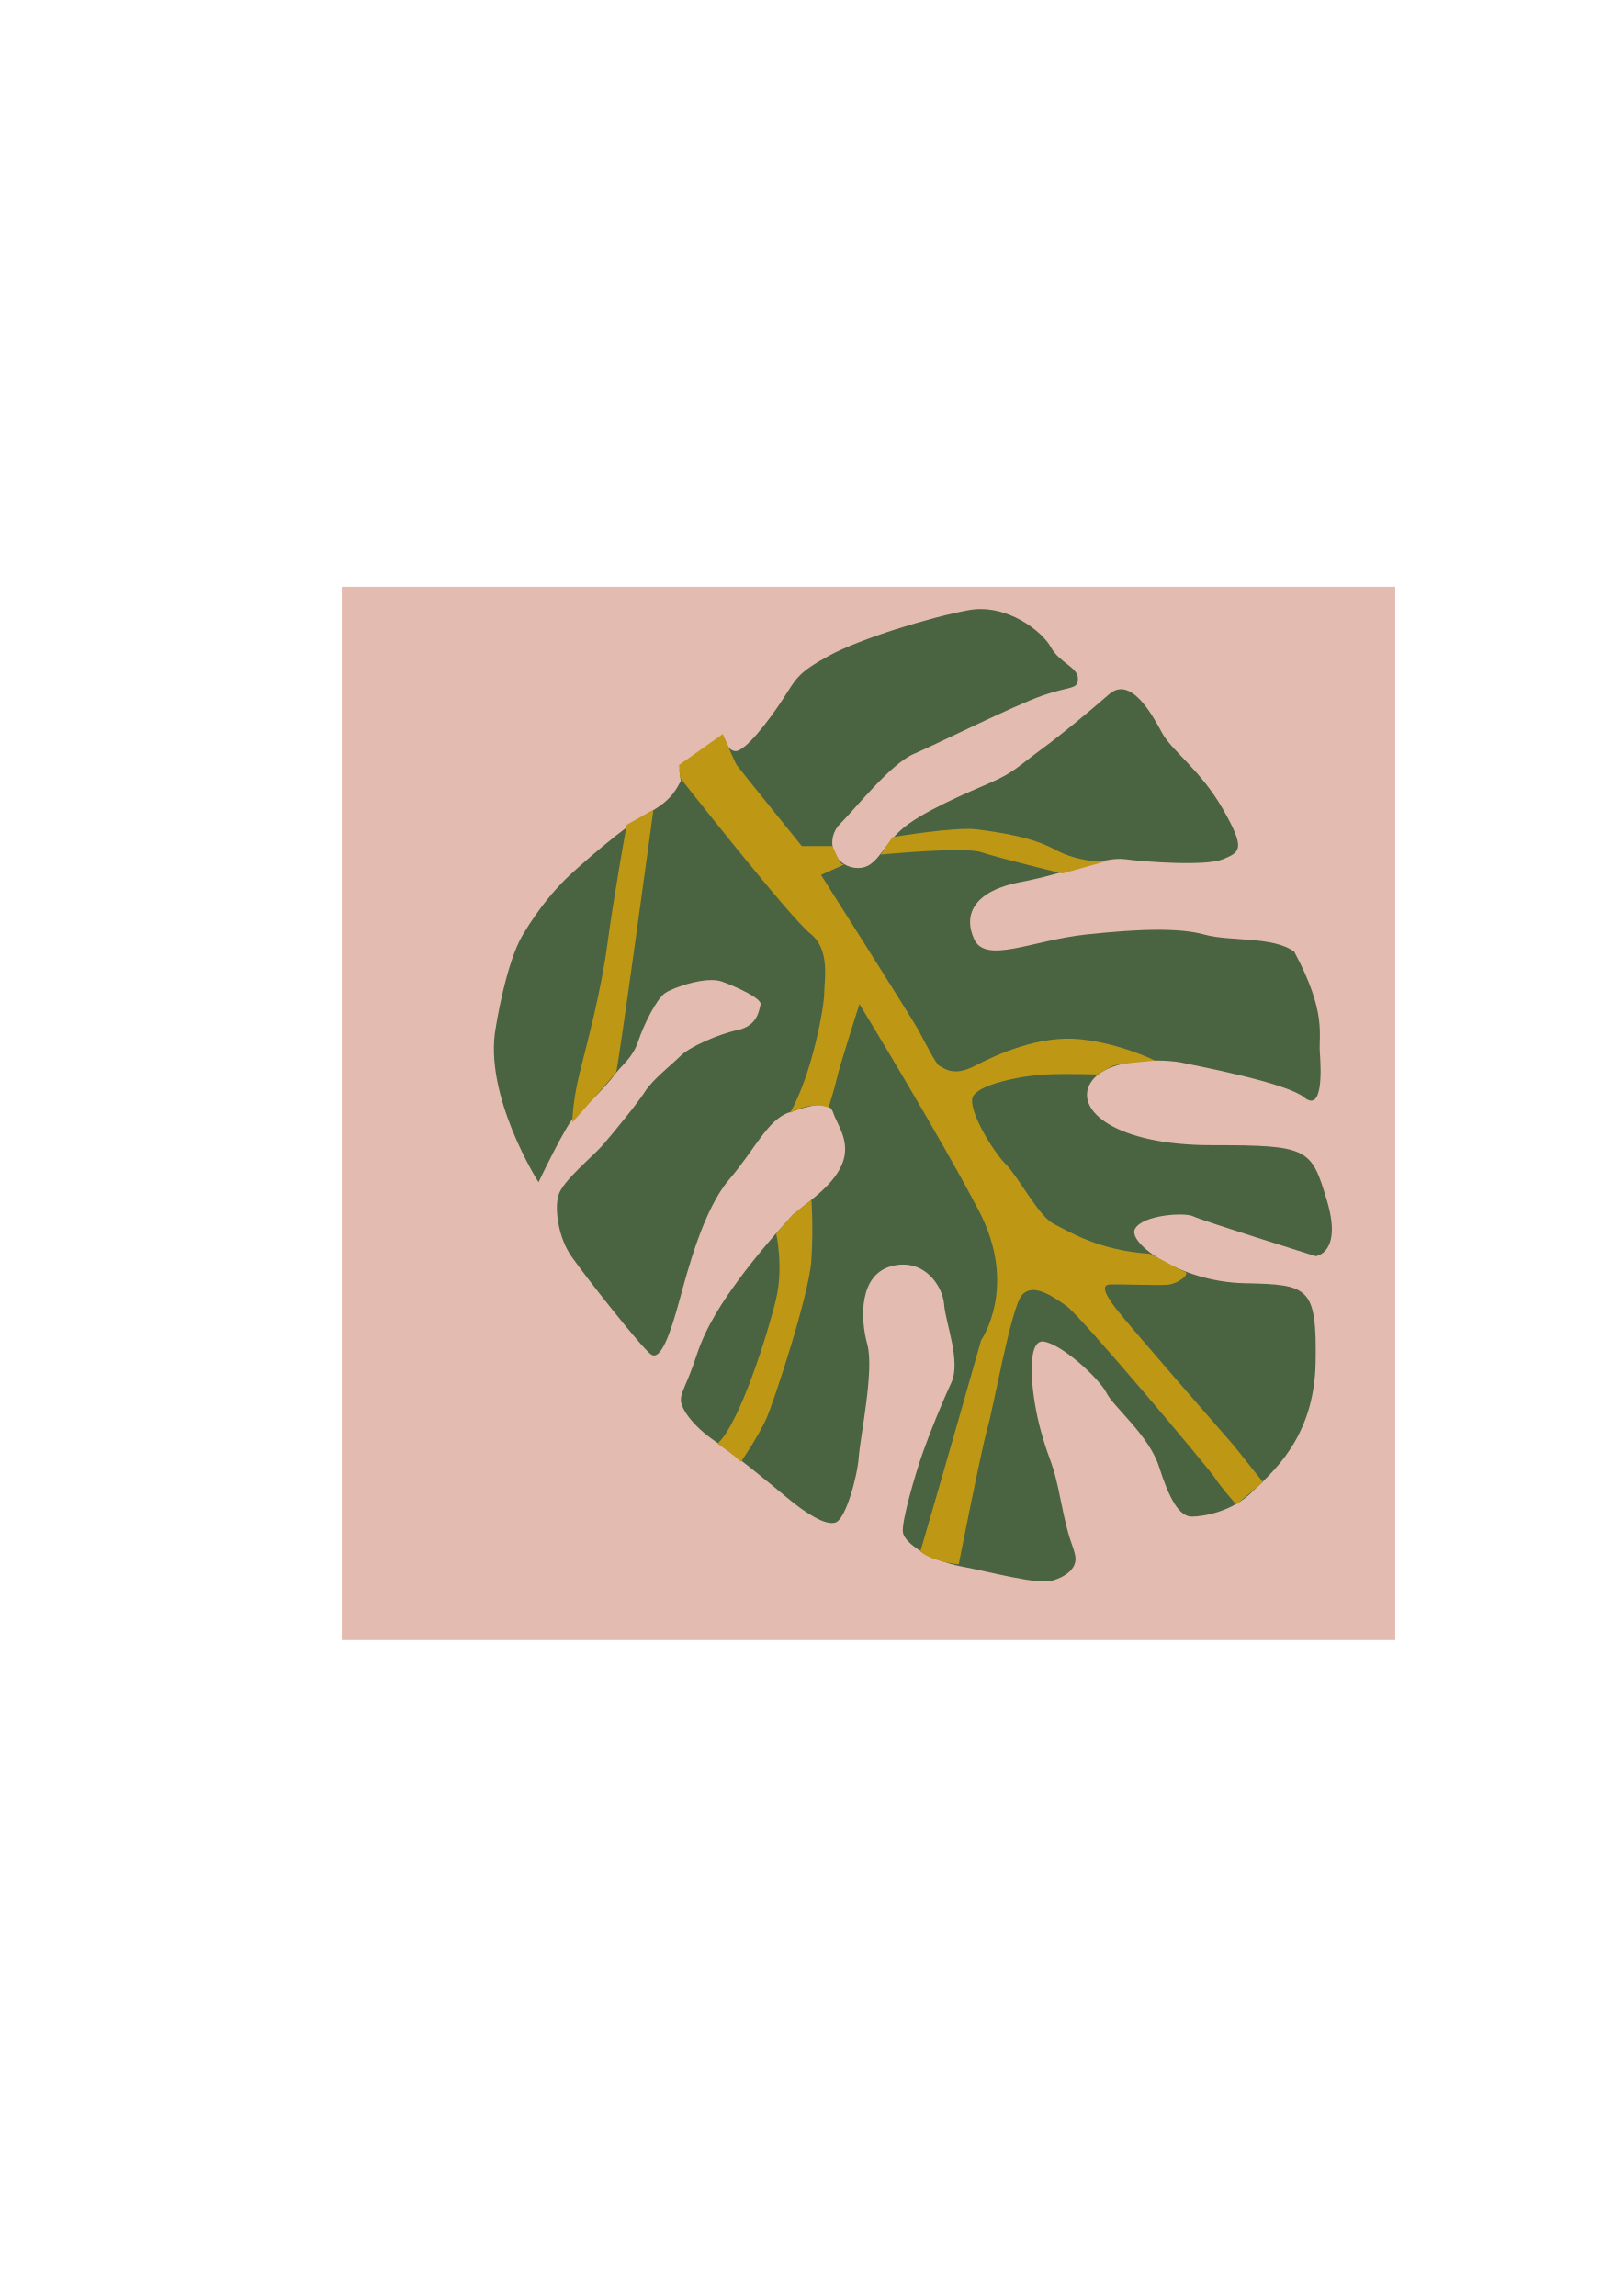
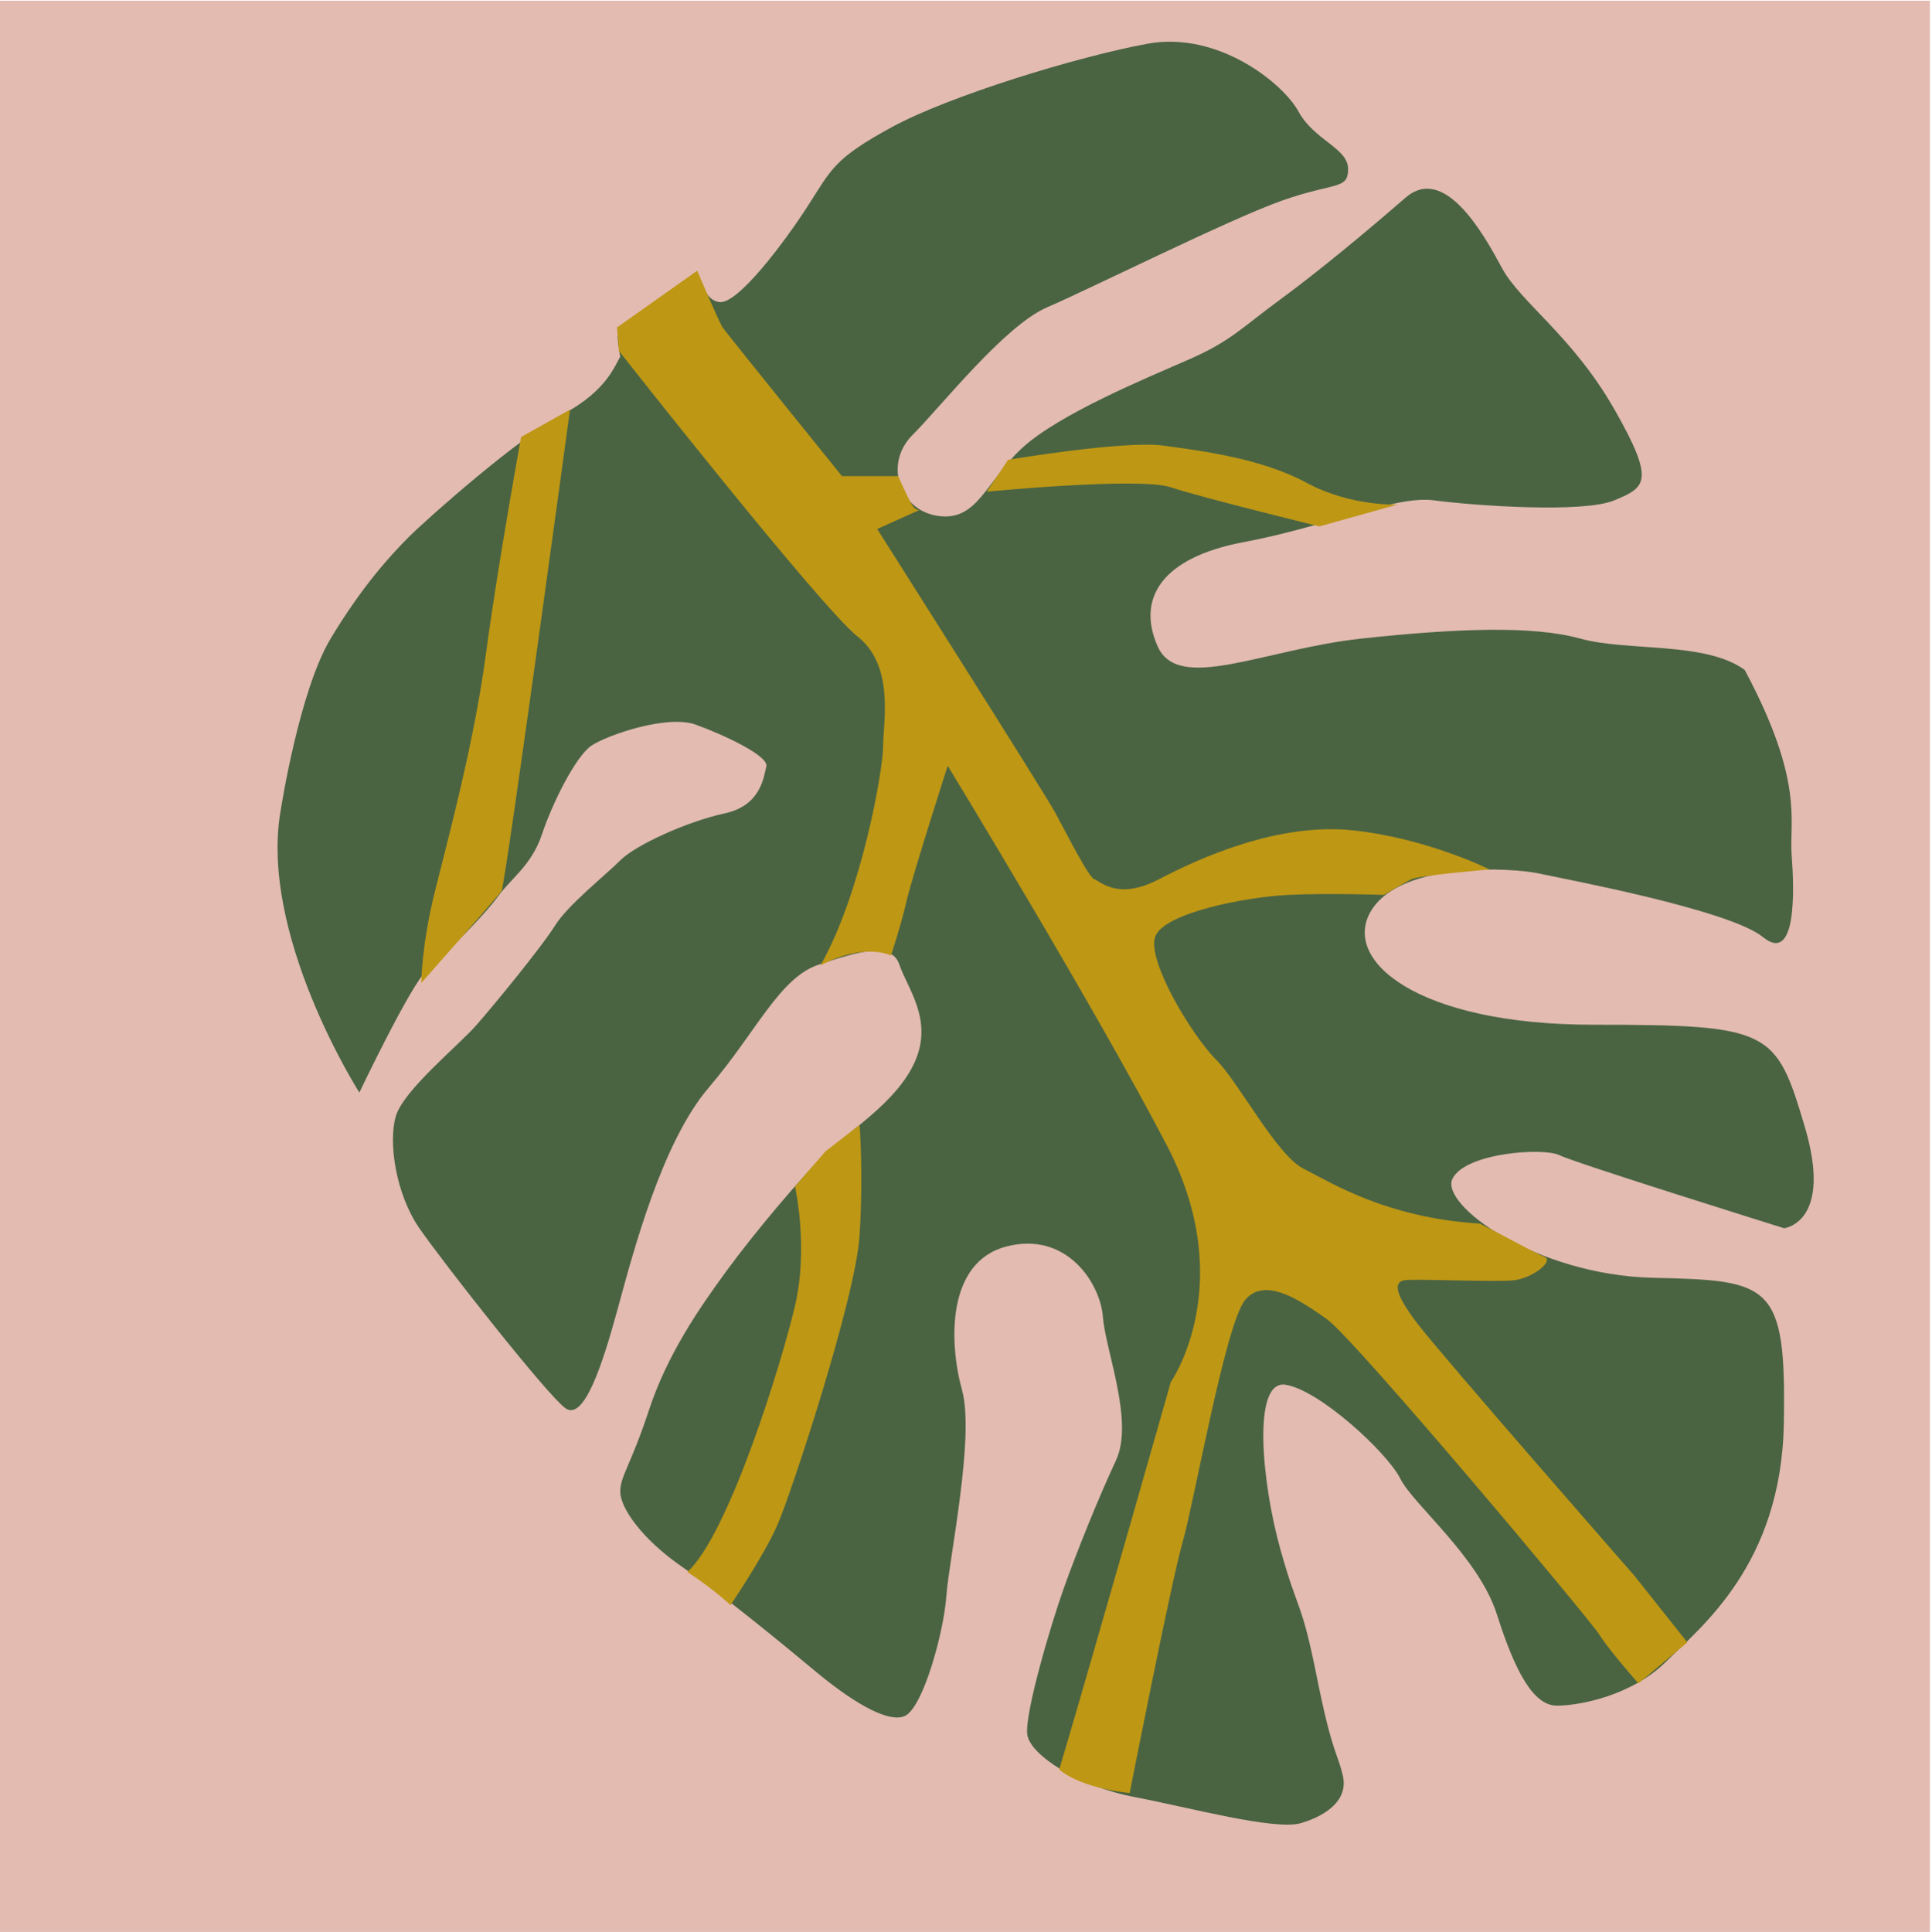
- <svg xmlns="http://www.w3.org/2000/svg" id="Camada_3" version="1.1" viewBox="0 0 595.28 841.89">
+ <svg xmlns="http://www.w3.org/2000/svg" id="Camada_1" version="1.1" viewBox="0 0 566.93 566.93">
  <defs>
    <style>
      .st0 {
        fill: #4a6442;
      }

      .st1 {
        fill: #be9714;
      }

      .st2 {
        fill: #e3bbb1;
      }
    </style>
  </defs>
-   <rect class="st2" x="125.3" y="215.16" width="386.22" height="386.22" />
-   <g id="Camada_2">
-     <path class="st0" d="M249.6,286.37c-1.04,1.57-2.61,6.78-11.48,11.48s-27.13,20.87-30.78,24.52-9.39,9.91-15.65,20.35c-6.26,10.43-9.91,33.91-9.91,33.91-4.7,24.99,15.65,56.87,15.65,56.87,0,0,10.43-21.91,13.57-24.52s11.48-10.96,14.09-14.61,6.78-6.26,8.87-12.52c2.09-6.26,6.78-15.65,9.91-17.74s15.13-6.26,20.87-4.17,14.61,6.26,14.09,8.35-1.04,7.83-8.35,9.39-17.74,6.26-20.87,9.39-10.43,8.87-13.04,13.04-12,15.65-15.65,19.83-14.61,13.04-16.17,18.26,0,15.65,4.7,22.43c4.7,6.78,25.57,33.39,29.22,36s7.3-8.35,10.43-19.83c3.13-11.48,8.87-33.39,18.26-44.35,9.39-10.96,14.09-21.91,21.91-24.52s14.61-4.7,16.17,0,6.78,10.96,3.13,19.3c-3.65,8.35-13.57,14.09-18.26,18.78s-13.57,15.13-19.3,22.96c-5.74,7.83-12,16.95-15.65,28.04-3.65,11.09-5.74,13.18-5.74,16.31s4.17,9.39,12.52,15.13,20.35,15.65,26.61,20.87,14.09,10.43,17.74,8.87,7.83-16.7,8.35-24,5.74-31.83,3.13-41.22-3.13-25.57,8.87-28.7,18.78,7.3,19.3,14.09,6.26,20.87,2.61,28.7-7.83,18.26-10.43,25.57-7.83,25.04-7.3,29.22,10.43,10.43,21.39,12.52,28.17,6.78,33.39,5.22,9.39-4.7,8.35-9.39-2.09-4.17-5.22-19.83-3.65-12.52-7.3-25.57-5.74-33.91,1.04-32.87,20.35,13.57,22.96,18.78,15.65,15.65,19.3,27.13,7.3,18.26,12,18.26,15.13-2.09,21.91-8.87,22.96-19.3,23.48-47.48-2.61-28.7-26.09-29.22-42.78-14.61-40.17-19.83,18.26-6.26,21.39-4.7,44.92,14.61,44.92,14.61c0,0,9.86-1.04,4.12-20.35s-6.78-20.35-42.26-20.35-50.61-13.04-44.35-22.96,28.7-8.35,33.39-7.3,38.09,7.22,44.87,12.74,6.26-9.61,5.74-16.39,2.61-14.61-9.39-37.04c-7.83-5.74-23.48-3.65-32.87-6.26s-24.52-2.09-43.83,0-36.52,10.96-40.7,1.57.52-17.74,17.22-20.87,30.26-9.39,38.09-8.35,29.74,2.61,36,0,8.35-3.65,0-18.26-18.78-21.39-22.43-28.17-11.48-20.87-19.3-14.09-17.22,14.61-25.04,20.35-9.91,8.35-18.26,12-26.09,10.96-33.39,17.74-8.87,14.61-16.7,13.57-10.96-10.43-5.22-16.17,18.44-21.91,26.96-25.57,36.69-17.74,47.13-21.39,13.04-2.09,13.04-6.26-6.78-5.74-9.91-11.48-16.17-16.17-30.26-13.57-39.65,10.43-51.13,16.7-12,8.35-16.7,15.65c-4.7,7.3-14.09,19.83-17.74,19.3s-3.13-5.74-4.7-4.7-15.65,9.91-15.65,11.48.52,4.17.52,4.17Z" />
-   </g>
-   <path class="st1" d="M209.82,411.59s0-7.43,2.74-18.39,7.83-29.74,10.17-47.35,7.04-43.43,7.04-43.43l9.78-5.48s-12.91,95.09-13.7,96.26-16.04,18.39-16.04,18.39Z" />
-   <path class="st1" d="M248.95,280.5l16.04-11.35s4.3,10.17,5.09,11.35,23.87,29.74,23.87,29.74h11.24s2.07,4.7,2.85,5.87,1.56.83,1.56.83l-8.6,3.87s33.26,52.43,35.61,56.74,6.65,12.91,7.83,13.3,4.7,4.3,12.91,0,23.87-11.35,38.74-9.78,27.39,7.83,27.39,7.83c0,0-14.09,1.17-15.65,1.96s-5.48,3.13-5.48,3.13c0,0-10.96-.39-19.17,0s-25.04,3.57-26.61,8.43,7.43,19.74,12.13,24.43,12.13,19.17,17.61,21.91,16.43,9.78,35.22,10.96c5.48,2.74,10.96,5.87,12.91,6.65s-2.35,4.3-6.26,4.7-20.35-.39-21.91,0-2.35,1.96,2.74,8.61,43.43,50.48,43.43,50.48l10.57,13.3-9.78,8.22s-5.87-6.65-7.83-9.78-48.91-59.09-54.39-63-12.52-8.61-16.43-3.91-10.17,40.3-12.52,48.52-10.57,50.09-10.57,50.09c0,0-9.39-.78-14.09-4.7,7.43-25.04,22.3-77.48,22.3-77.48,0,0,13.7-19.57-.78-47.35s-43.83-75.91-43.83-75.91c0,0-7.04,21.91-8.22,27s-3.13,10.96-3.13,10.96c0,0-5.09-2.74-14.09,1.96,8.22-14.48,12.52-39.13,12.52-43.83s2.35-16.04-5.09-21.91-47.74-57.13-47.74-57.13l-.39-4.7Z" />
-   <path class="st1" d="M284.56,452.29s2.74,12.13,0,23.87-13.3,45.78-21.52,53.22c5.87,3.91,8.61,6.65,8.61,6.65,0,0,6.65-9.78,9.39-16.04s15.65-45.39,16.43-57.91,0-22.09,0-22.09l-6.86,5.32-6.05,6.99Z" />
-   <path class="st1" d="M322.89,313.35s30.54-2.97,36.8-.88,29.74,7.83,29.74,7.83l15.65-4.38s-9.39.43-18.26-4.38-20.87-6.38-28.7-7.42-30.94,2.84-30.94,2.84l-4.29,6.39Z" />
+   <rect class="st2" x="-.39" y=".21" width="566.93" height="566.93" />
+   <path class="st0" d="M182.08,104.75c-1.53,2.3-3.83,9.96-16.85,16.85-13.02,6.89-39.82,30.63-45.19,36-5.36,5.36-13.79,14.55-22.98,29.87-9.19,15.32-14.55,49.78-14.55,49.78-6.89,36.69,22.98,83.48,22.98,83.48,0,0,15.32-32.17,19.91-36s16.85-16.08,20.68-21.44c3.83-5.36,9.96-9.19,13.02-18.38,3.06-9.19,9.96-22.98,14.55-26.04,4.6-3.06,22.21-9.19,30.63-6.13,8.42,3.06,21.44,9.19,20.68,12.25s-1.53,11.49-12.25,13.79c-10.72,2.3-26.04,9.19-30.63,13.79s-15.32,13.02-19.15,19.15-17.61,22.98-22.98,29.1c-5.36,6.13-21.44,19.15-23.74,26.81-2.3,7.66,0,22.98,6.89,32.93,6.89,9.96,37.53,49.02,42.89,52.84s10.72-12.25,15.32-29.1c4.6-16.85,13.02-49.02,26.81-65.1,13.79-16.08,20.68-32.17,32.17-36s21.44-6.89,23.74,0,9.96,16.08,4.6,28.34c-5.36,12.25-19.91,20.68-26.81,27.57-6.89,6.89-19.91,22.21-28.34,33.7-8.42,11.49-17.61,24.88-22.98,41.16-5.36,16.28-8.42,19.34-8.42,23.94s6.13,13.79,18.38,22.21c12.25,8.42,29.87,22.98,39.06,30.63,9.19,7.66,20.68,15.32,26.04,13.02,5.36-2.3,11.49-24.51,12.25-35.23s8.42-46.72,4.6-60.5c-3.83-13.79-4.6-37.53,13.02-42.12s27.57,10.72,28.34,20.68,9.19,30.63,3.83,42.12-11.49,26.81-15.32,37.53-11.49,36.76-10.72,42.89c.77,6.13,15.32,15.32,31.4,18.38s41.36,9.96,49.02,7.66c7.66-2.3,13.79-6.89,12.25-13.79s-3.06-6.13-7.66-29.1c-4.6-22.98-5.36-18.38-10.72-37.53s-8.42-49.78,1.53-48.25c9.96,1.53,29.87,19.91,33.7,27.57s22.98,22.98,28.34,39.82,10.72,26.81,17.61,26.81,22.21-3.06,32.17-13.02,33.7-28.34,34.46-69.69-3.83-42.12-38.29-42.89-62.8-21.44-58.97-29.1,26.81-9.19,31.4-6.89,65.94,21.44,65.94,21.44c0,0,14.48-1.53,6.05-29.87-8.42-28.34-9.96-29.87-62.03-29.87s-74.29-19.15-65.1-33.7c9.19-14.55,42.12-12.25,49.02-10.72,6.89,1.53,55.91,10.59,65.86,18.7,9.96,8.11,9.19-14.1,8.42-24.06s3.83-21.44-13.79-54.38c-11.49-8.42-34.46-5.36-48.25-9.19-13.79-3.83-36-3.06-64.33,0s-53.61,16.08-59.74,2.3.77-26.04,25.27-30.63,44.42-13.79,55.91-12.25c11.49,1.53,43.65,3.83,52.84,0s12.25-5.36,0-26.81c-12.25-21.44-27.57-31.4-32.93-41.36s-16.85-30.63-28.34-20.68c-11.49,9.96-25.27,21.44-36.76,29.87-11.49,8.42-14.55,12.25-26.81,17.61-12.25,5.36-38.29,16.08-49.02,26.04-10.72,9.96-13.02,21.44-24.51,19.91-11.49-1.53-16.08-15.32-7.66-23.74,8.42-8.42,27.07-32.17,39.58-37.53,12.5-5.36,53.86-26.04,69.18-31.4s19.15-3.06,19.15-9.19-9.96-8.42-14.55-16.85c-4.6-8.42-23.74-23.74-44.42-19.91-20.68,3.83-58.21,15.32-75.05,24.51-16.85,9.19-17.61,12.25-24.51,22.98-6.89,10.72-20.68,29.1-26.04,28.34s-4.6-8.42-6.89-6.89-22.98,14.55-22.98,16.85.77,6.13.77,6.13Z" />
+   <path class="st1" d="M123.68,288.55s0-10.91,4.02-27,11.49-43.65,14.93-69.5c3.45-25.85,10.34-63.76,10.34-63.76l14.36-8.04s-18.96,139.58-20.1,141.3-23.55,27-23.55,27Z" />
+   <path class="st1" d="M181.12,96.13l23.55-16.66s6.32,14.93,7.47,16.66,35.04,43.65,35.04,43.65h16.49s3.03,6.89,4.18,8.62,2.28,1.21,2.28,1.21l-12.62,5.68s48.82,76.97,52.27,83.29c3.45,6.32,9.76,18.96,11.49,19.53s6.89,6.32,18.96,0c12.06-6.32,35.04-16.66,56.87-14.36s40.21,11.49,40.21,11.49c0,0-20.68,1.72-22.98,2.87s-8.04,4.6-8.04,4.6c0,0-16.08-.57-28.15,0s-36.76,5.23-39.06,12.38c-2.3,7.15,10.91,28.98,17.81,35.87,6.89,6.89,17.81,28.15,25.85,32.17,8.04,4.02,24.12,14.36,51.7,16.08,8.04,4.02,16.08,8.62,18.96,9.76s-3.45,6.32-9.19,6.89c-5.74.57-29.87-.57-32.17,0s-3.45,2.87,4.02,12.64,63.76,74.1,63.76,74.1l15.51,19.53-14.36,12.06s-8.62-9.76-11.49-14.36-71.8-86.73-79.84-92.48-18.38-12.64-24.12-5.74-14.93,59.16-18.38,71.23-15.51,73.52-15.51,73.52c0,0-13.79-1.15-20.68-6.89,10.91-36.76,32.74-113.73,32.74-113.73,0,0,20.1-28.72-1.15-69.5-21.25-40.78-64.33-111.43-64.33-111.43,0,0-10.34,32.17-12.06,39.63s-4.6,16.08-4.6,16.08c0,0-7.47-4.02-20.68,2.87,12.06-21.25,18.38-57.44,18.38-64.33s3.45-23.55-7.47-32.17-70.08-83.86-70.08-83.86l-.57-6.89Z" />
+   <path class="st1" d="M233.38,348.3s4.03,17.8,0,35.03-19.53,67.2-31.59,78.12c8.62,5.74,12.64,9.76,12.64,9.76,0,0,9.76-14.36,13.79-23.55s22.98-66.63,24.12-85.01c1.15-18.38,0-32.43,0-32.43l-10.07,7.82-8.88,10.25Z" />
+   <path class="st1" d="M289.66,144.34s44.82-4.36,54.01-1.3c9.19,3.06,43.65,11.49,43.65,11.49l22.98-6.42s-13.79.64-26.81-6.42c-13.02-7.06-30.63-9.36-42.12-10.89-11.49-1.53-45.42,4.17-45.42,4.17l-6.3,9.38Z" />
</svg>
